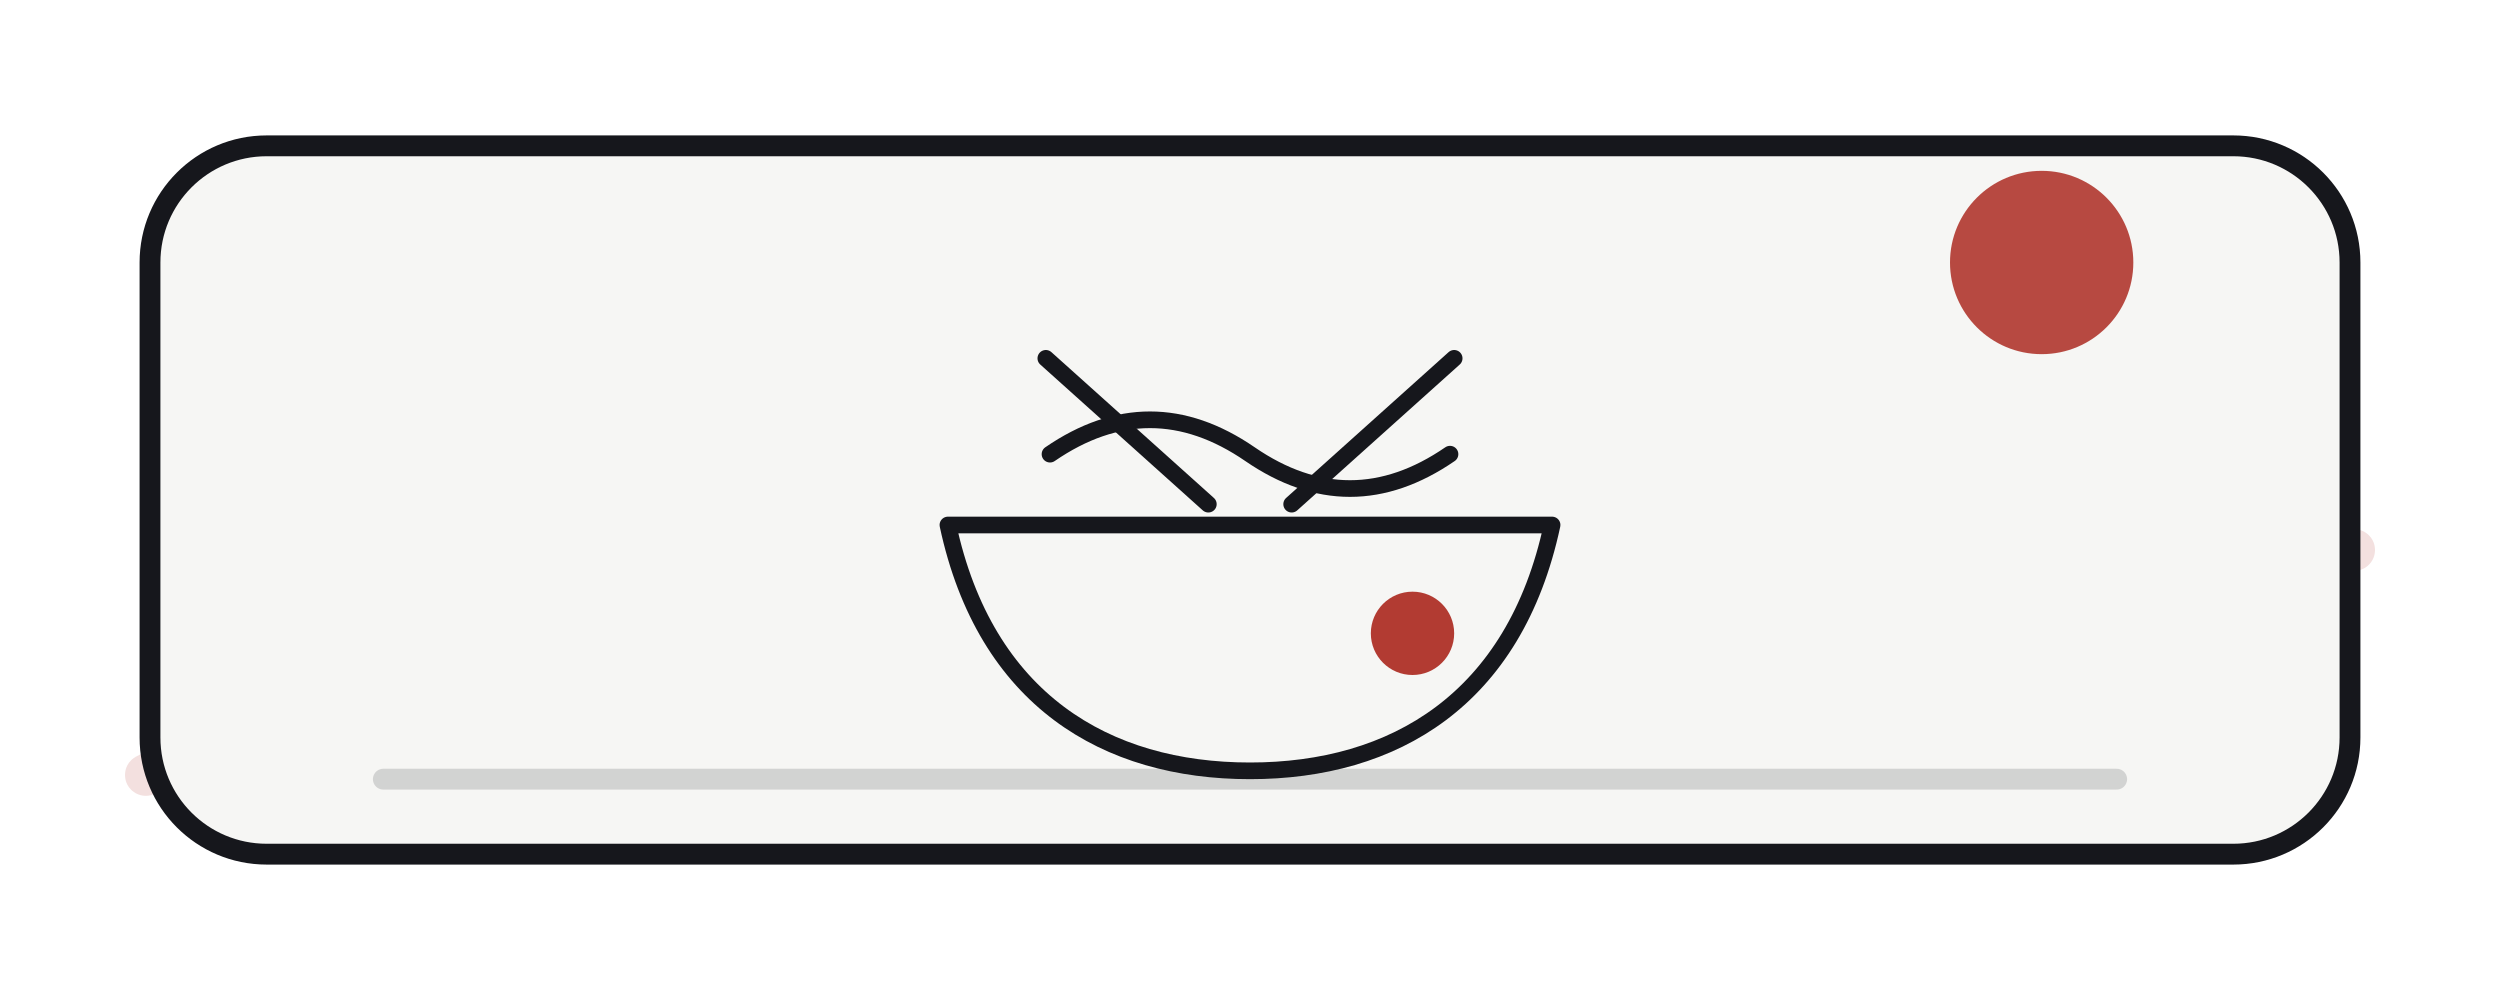
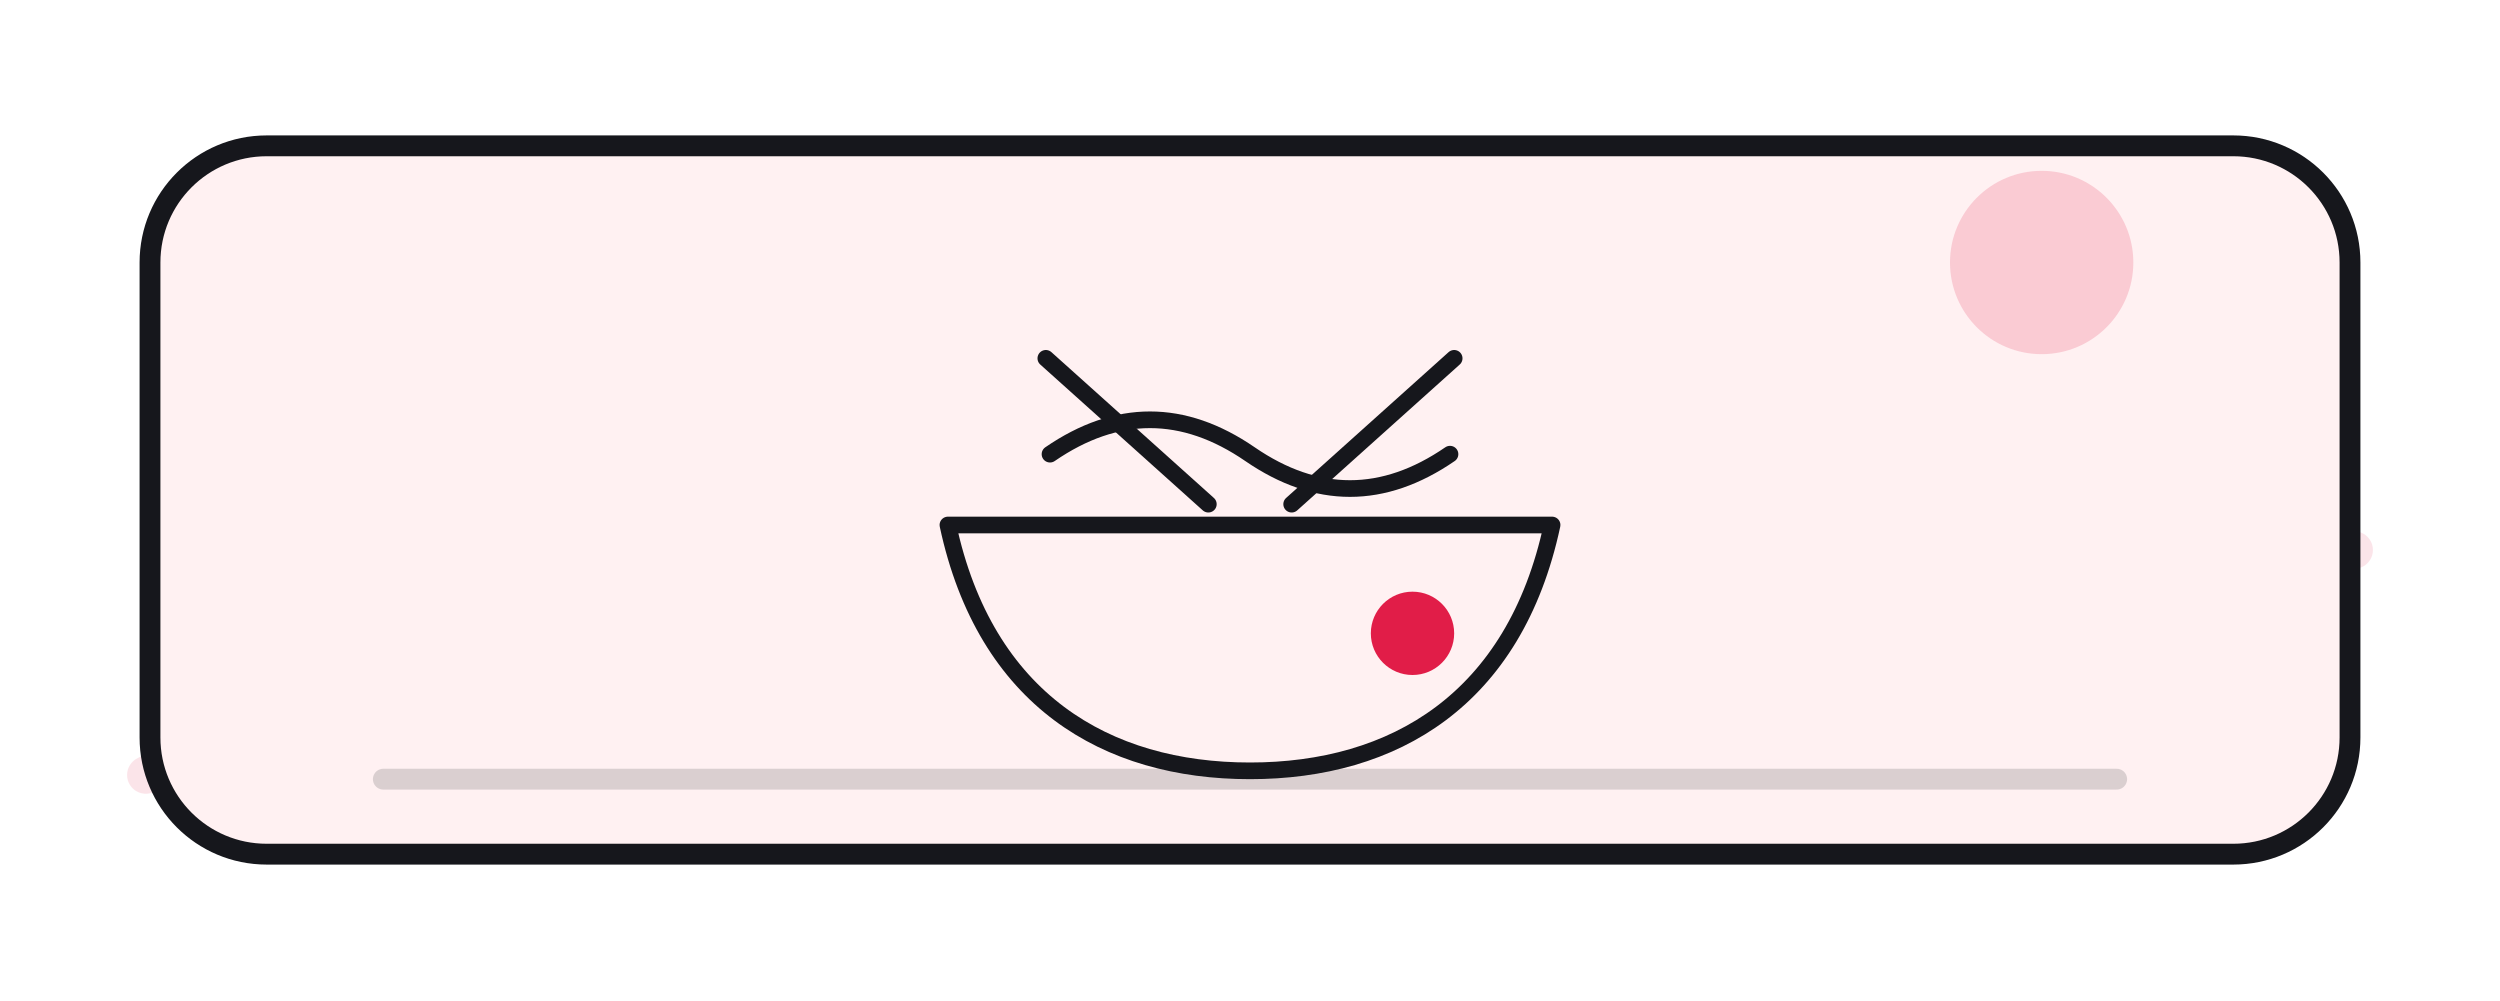
<svg xmlns="http://www.w3.org/2000/svg" viewBox="0 0 1200 480" role="img" aria-label="라멘 scene illustration">
  <rect width="1200" height="480" rx="0" fill="transparent" />
-   <path d="M70 372C218 294 306 320 436 338c174 24 258-126 424-112 102 8 178 72 270 38" fill="none" stroke="#b23b32" stroke-width="20" stroke-linecap="round" opacity=".16" />
-   <rect x="72" y="70" width="1056" height="340" rx="56" fill="#f6f6f4" stroke="#16171c" stroke-width="10" />
-   <circle cx="980" cy="126" r="44" fill="#b23b32" opacity=".92" />
+   <path d="M70 372C218 294 306 320 436 338c174 24 258-126 424-112 102 8 178 72 270 38" fill="none" stroke="#e11d48" stroke-width="18" stroke-linecap="round" opacity=".12" />
+   <rect x="72" y="70" width="1056" height="340" rx="56" fill="#fff1f2" stroke="#16171c" stroke-width="10" />
+   <circle cx="980" cy="126" r="44" fill="#e11d48" opacity=".18" />
  <path stroke="#16171c" stroke-width="8" stroke-linecap="round" stroke-linejoin="round" fill="none" d="M455 252h290c-18 84-76 118-145 118s-127-34-145-118z" />
  <path stroke="#16171c" stroke-width="8" stroke-linecap="round" stroke-linejoin="round" fill="none" d="M504 218c32-22 64-22 96 0s64 22 96 0" />
  <path stroke="#16171c" stroke-width="8" stroke-linecap="round" stroke-linejoin="round" fill="none" d="M502 172l78 70M698 172l-78 70" />
-   <circle fill="#b23b32" cx="678" cy="304" r="20" />
+   <circle fill="#e11d48" cx="678" cy="304" r="20" />
  <path d="M184 374h832" stroke="#16171c" stroke-width="10" stroke-linecap="round" opacity=".16" />
</svg>
